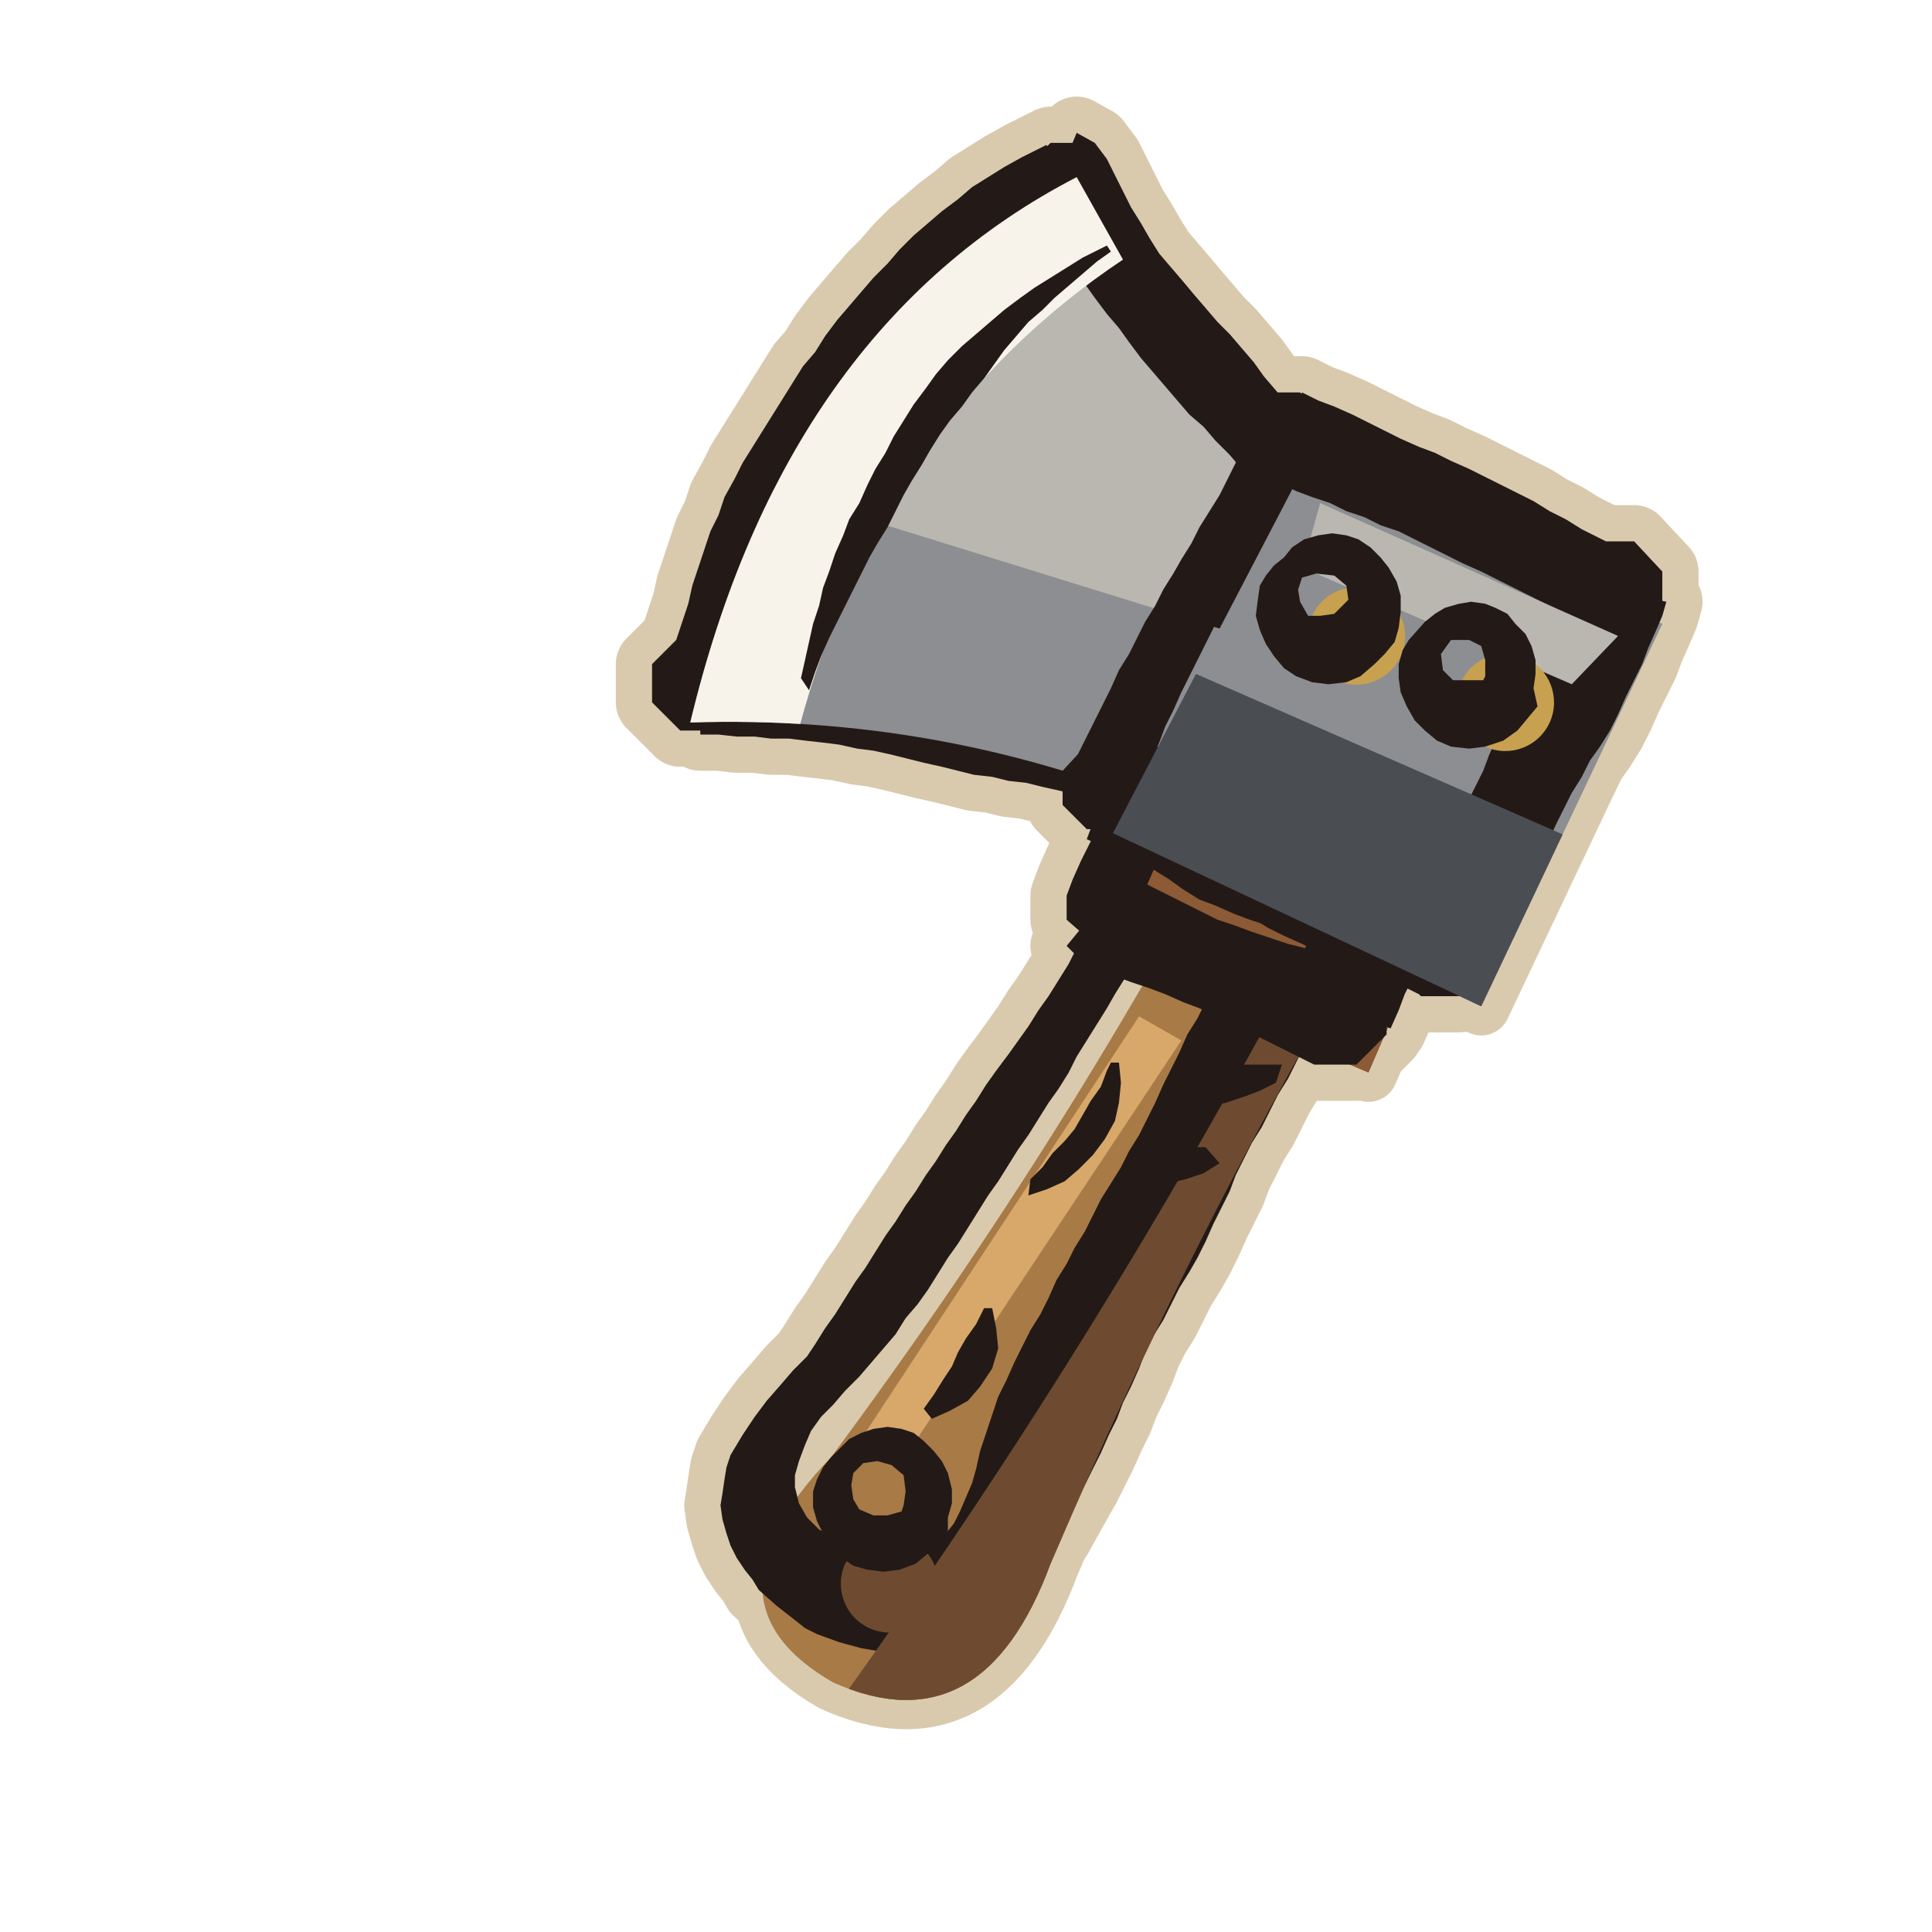
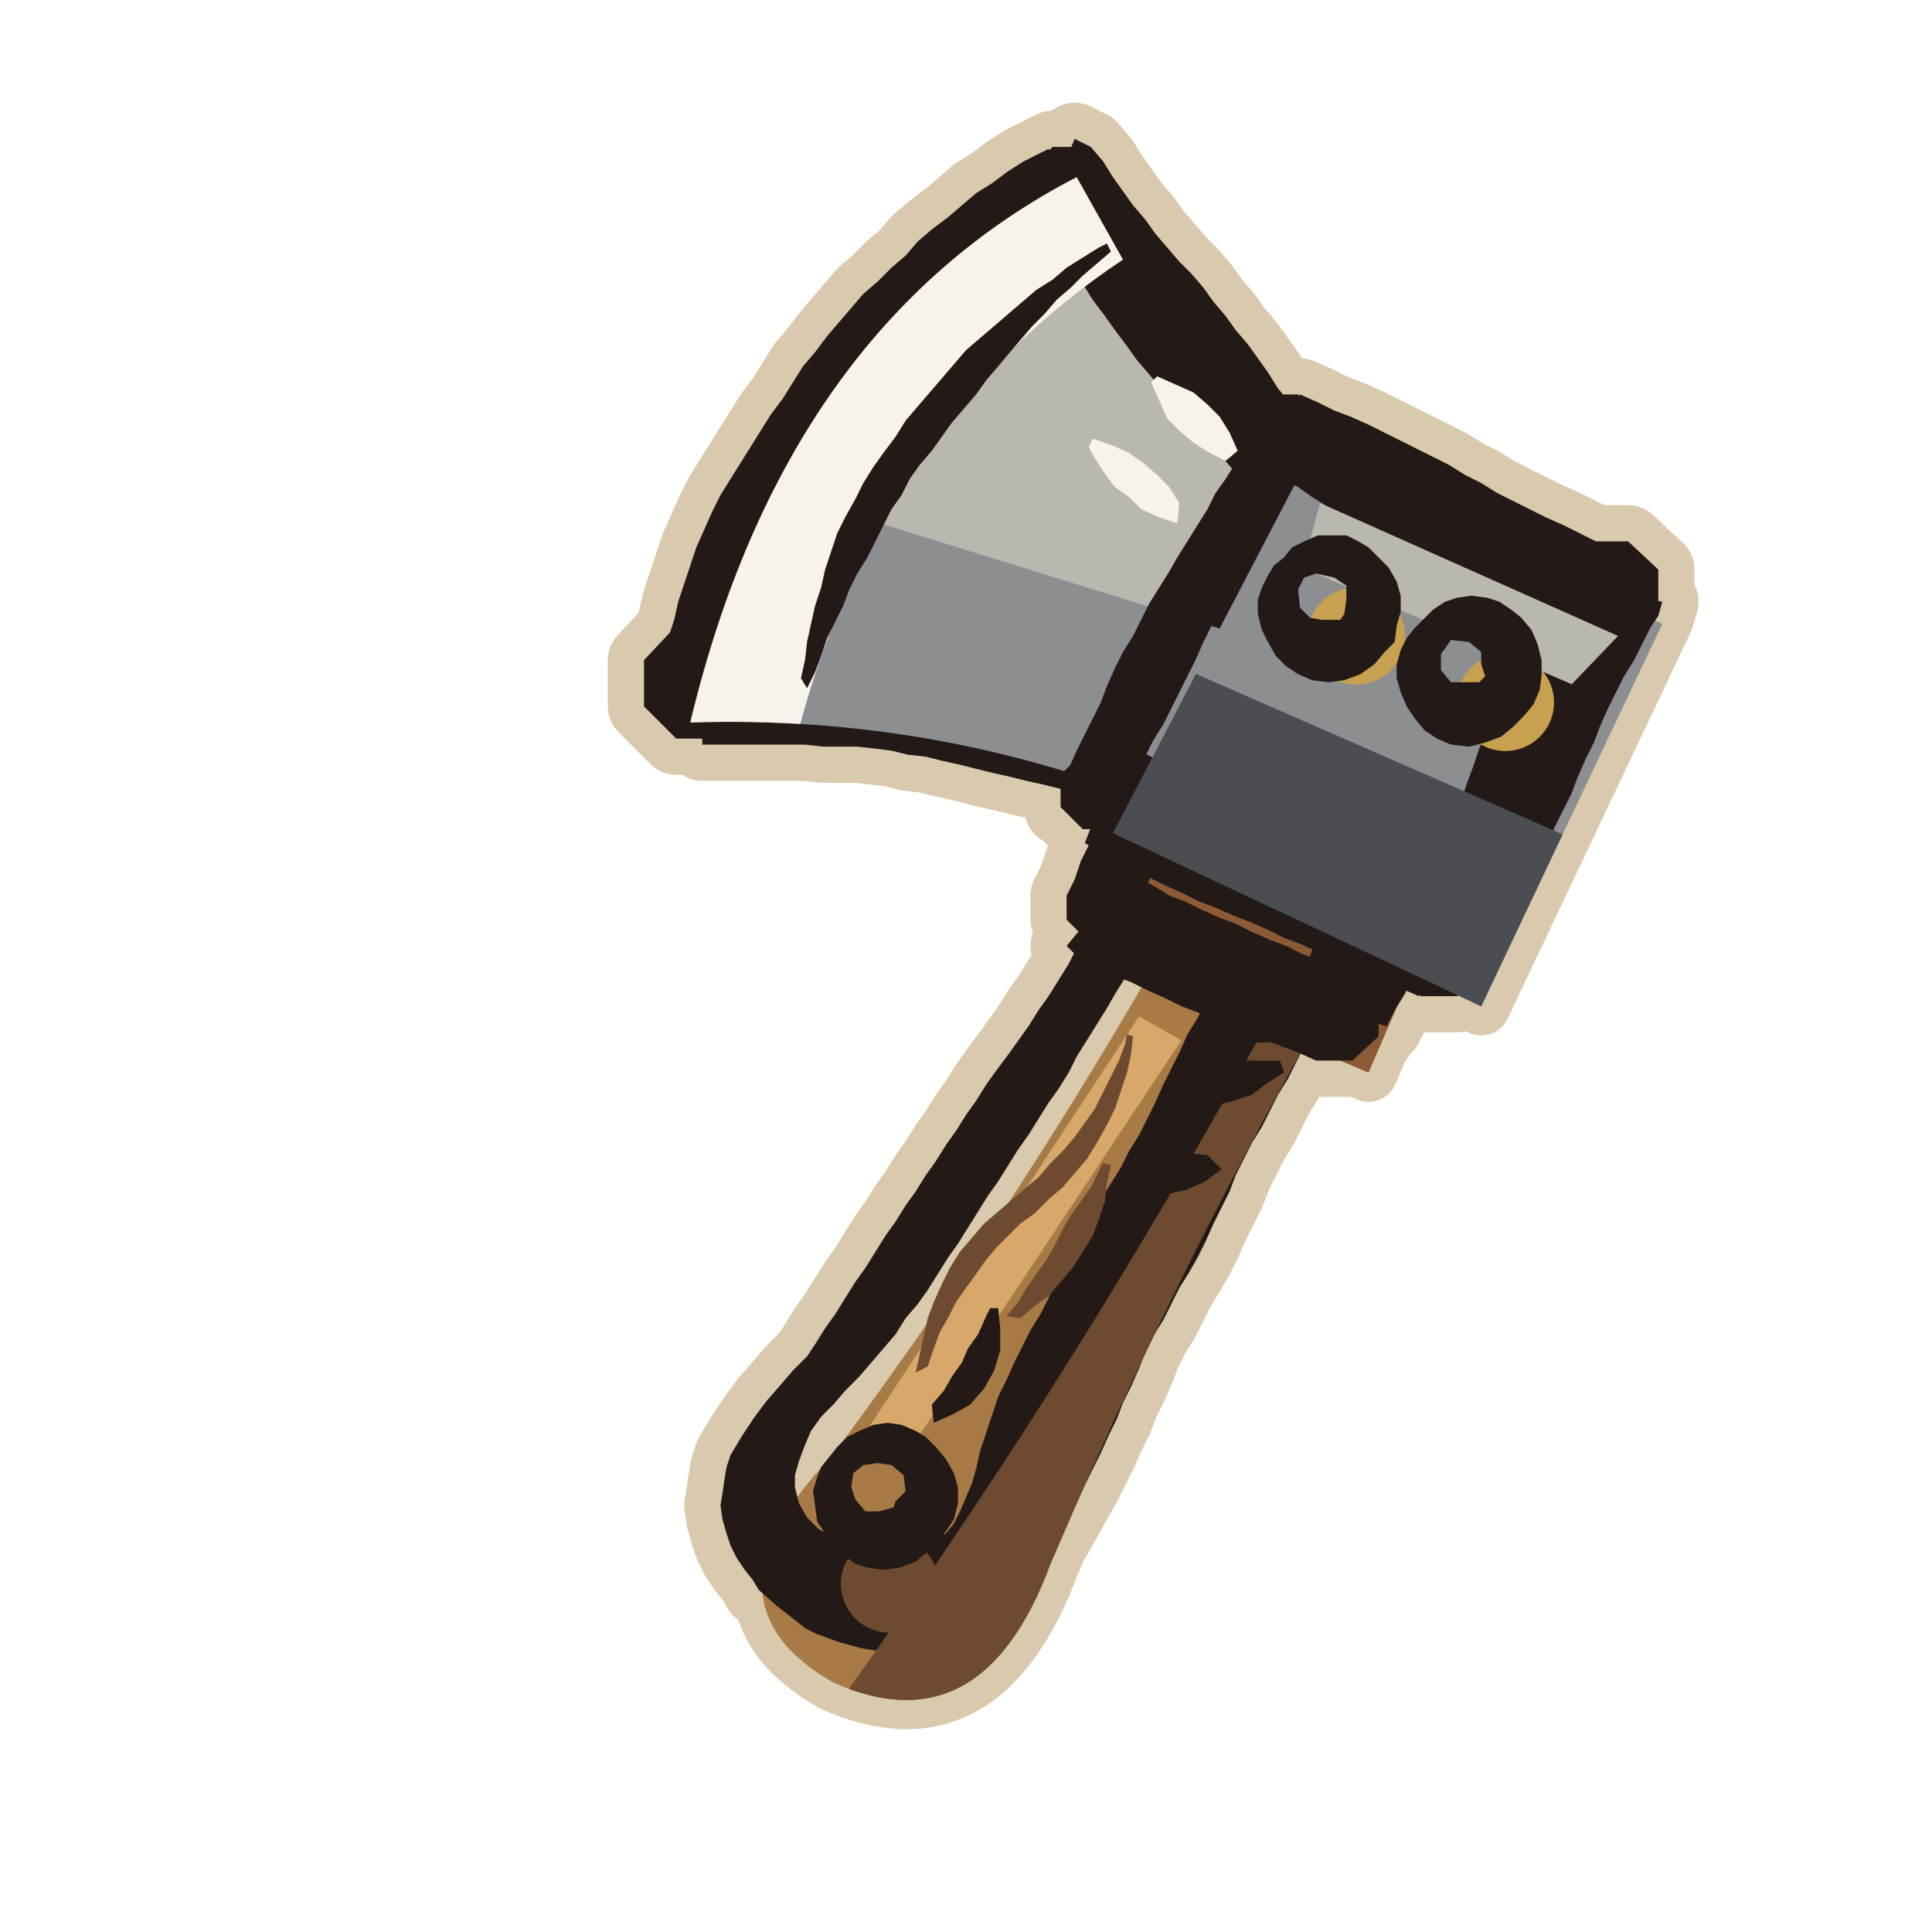
<svg xmlns="http://www.w3.org/2000/svg" viewBox="0 0 96 96">
  <defs>
    <clipPath id="v-hache-c-manche">
      <path transform="matrix(0.7 0.4 -0.4 0.7 44.2 0.7)" d="M43 30 L54 29 Q53 52 56 78 Q58 90 48 91 Q38 91 41 79 Q44 54 43 30 Z" fill="#A87A46" />
    </clipPath>
    <clipPath id="v-hache-c-fer">
      <path transform="matrix(0.7 0.4 -0.4 0.7 44.2 0.7)" d="M39 13 Q26 9 15 3 Q4 20 11 44 Q24 36 39 34 Z" fill="#B9B7B0" />
    </clipPath>
    <clipPath id="v-hache-c-oeil">
      <path transform="matrix(0.7 0.4 -0.4 0.7 44.2 0.7)" d="M36 11 L60 9 L62 35 L37 37 Z" fill="#8C8E91" />
    </clipPath>
  </defs>
  <use href="#v-hache-d" fill="none" stroke="#D9CAAE" stroke-width="3.6" stroke-linejoin="round" />
  <g id="v-hache-d">
    <path transform="matrix(0.7 0.4 -0.4 0.7 44.2 0.7)" d="M43 30 L54 29 Q53 52 56 78 Q58 90 48 91 Q38 91 41 79 Q44 54 43 30 Z" fill="#A87A46" />
    <path fill="#231A17" d="M63.1 37.4L62 38.5L60.4 38.5L59.2 37.4L59.2 35.8L60.3 34.6L62 34.6L63.1 35.8ZM62 34.7L62.8 35.1L63.6 35.5L64.4 36L65.3 36.4L66.1 36.8L66.9 37.2L67.7 37.6L68.5 38L69.4 38.4L67.8 41.8L67 41.4L66.1 41L65.3 40.7L64.5 40.3L63.6 39.9L62.8 39.6L62 39.2L61.1 38.9L60.3 38.5ZM70.8 41.1L69.5 42.3L67.8 42.3L66.5 41.1L66.5 39.3L67.8 38.1L69.5 38.1L70.8 39.3ZM70.9 40L66.4 40.7L66.4 40.4ZM70.8 41.5L69.6 42.8L67.8 42.8L66.5 41.5L66.5 39.7L67.8 38.5L69.6 38.4L70.8 39.7ZM70.6 41.9L70.1 42.6L69.6 43.4L69.1 44.1L68.6 44.9L68.2 45.6L67.7 46.4L67.3 47.2L66.8 48L66.4 48.8L66 49.6L65.7 50.4L65.3 51.2L64.8 52L64.4 52.8L64 53.6L63.5 54.4L63.1 55.2L62.7 56L62.2 56.8L61.8 57.6L61.4 58.4L61.1 59.2L60.7 60L60.3 60.8L59.9 61.7L59.5 62.5L59.1 63.2L58.6 64L58.2 64.8L57.8 65.6L57.3 66.4L56.9 67.2L56.6 68L56.2 68.9L55.8 69.7L55.5 70.5L55.1 71.3L54.7 72.2L54.3 73L53.9 73.8L53.5 74.5L53 75.4L52.5 76.3L51.9 77.2L51.3 78.1L50.5 78.9L49.7 79.8L49.3 80.2L48.9 80.6L48.4 81L47.8 81.3L47.2 81.6L46.6 81.9L45.9 82L45.3 82.1L44.6 82.1L44 82.1L43.4 82L42.8 81.9L41.7 81.6L40.6 81.2L40 80.9L39.5 80.5L38.6 79.8L37.7 79L37.4 78.5L37 78L36.6 77.4L36.3 76.8L36.1 76.2L35.9 75.5L35.8 74.8L35.9 74.2L36 73.5L36.1 72.9L36.3 72.3L36.9 71.3L37.5 70.4L38.1 69.6L38.8 68.8L39.4 68.1L40.1 67.4L40.5 66.8L41 66L41.5 65.3L42 64.5L42.5 63.7L43 63L43.5 62.2L44 61.4L44.5 60.7L45 59.9L45.5 59.2L46 58.4L46.5 57.7L47 56.9L47.5 56.2L48 55.4L48.5 54.7L49 53.9L49.5 53.2L50.1 52.4L50.6 51.7L51.1 51L51.6 50.2L52.1 49.5L52.6 48.7L53.1 47.9L53.5 47.1L54 46.4L54.4 45.6L54.9 44.8L55.3 44L55.8 43.2L56.3 42.5L56.8 41.7L57.3 41L57.8 40.2L58.3 39.4L58.8 38.7L59.2 37.9L59.7 37.1L59.4 35.9L62.3 37.4L62.1 38.4L61.6 39.2L61.2 40L60.7 40.7L60.3 41.5L59.8 42.3L59.3 43.1L58.9 43.9L58.4 44.7L57.9 45.5L57.4 46.3L56.9 47L56.4 47.8L55.9 48.6L55.4 49.4L55 50.1L54.5 50.9L54 51.7L53.5 52.5L53.1 53.3L52.6 54.1L52.1 54.8L51.6 55.6L51.1 56.4L50.6 57.1L50.1 57.9L49.6 58.7L49.1 59.4L48.6 60.2L48.1 61L47.6 61.8L47.1 62.5L46.6 63.3L46.1 64.1L45.6 64.8L45 65.5L44.5 66.3L43.9 67L43.3 67.7L42.7 68.4L42 69.1L41.4 69.8L40.8 70.4L40.3 71.1L40 71.8L39.7 72.6L39.5 73.3L39.5 73.9L39.7 74.7L40.1 75.4L40.7 76L41.3 76.3L42 76.6L42.8 76.8L43.5 76.9L44.1 77L44.9 76.9L45.5 76.8L46.2 76.6L47 76.2L47.4 75.7L47.7 75.1L48 74.4L48.3 73.7L48.5 73L48.7 72.1L49 71.2L49.3 70.3L49.6 69.4L50 68.6L50.4 67.7L50.8 66.9L51.2 66.1L51.7 65.3L52.1 64.5L52.5 63.6L53 62.8L53.4 62L53.9 61.2L54.3 60.4L54.7 59.6L55.2 58.8L55.7 58L56.1 57.2L56.6 56.4L57 55.6L57.4 54.8L57.8 53.9L58.2 53.1L58.6 52.3L59 51.4L59.5 50.6L59.9 49.8L60.4 49L60.9 48.2L61.4 47.5L62 46.7L62.5 46L63.1 45.2L63.6 44.5L64.1 43.7L64.6 42.9L65.1 42.1L65.5 41.4L66 40.6L66.5 39.8L66.7 39.4Z" />
    <g clip-path="url(#v-hache-c-manche)">
      <path transform="matrix(0.7 0.4 -0.4 0.7 44.2 0.7)" d="M50 20 L70 20 L70 100 L48 100 Q53 60 50 20 Z" fill="#6E4B30" />
    </g>
    <g clip-path="url(#v-hache-c-manche)">
      <path transform="matrix(0.7 0.4 -0.4 0.7 44.2 0.7)" d="M44 46 L47 46 L45 76 L42 78 Z" fill="#D7A86A" />
    </g>
-     <path fill="#231A17" d="M55.6 52.8L55.7 53.8L55.6 54.8L55.4 55.7L54.9 56.6L54.3 57.4L53.6 58.1L52.9 58.7L52 59.1L51.1 59.4L51.2 58.6L51.8 58L52.3 57.3L52.9 56.7L53.4 56.1L53.8 55.4L54.2 54.7L54.7 54L55 53.2L55.2 52.8Z" />
-     <path fill="#231A17" d="M49.3 65L49.5 66L49.6 67L49.3 68L48.7 68.9L48.1 69.6L47.2 70.1L46.3 70.5L45.9 70L46.4 69.3L46.9 68.5L47.3 67.9L47.6 67.2L48 66.5L48.5 65.8L48.9 65Z" />
+     <path fill="#6E4B30" d="M56.3 51.5L56.2 52.4L56 53.3L55.7 54.2L55.4 55.1L55 55.9L54.5 56.8L54 57.6L53.4 58.3L52.8 59L52.1 59.6L51.4 60.3L50.7 60.8L50.1 61.4L49.5 62L49 62.6L48.5 63.3L48 64L47.5 64.7L47.1 65.5L46.7 66.2L46.4 67L46.1 67.9L45.5 68.2L45.7 67.3L45.9 66.4L46.1 65.5L46.4 64.7L46.8 63.8L47.2 63L47.7 62.2L48.3 61.5L48.9 60.8L49.6 60.2L50.3 59.6L51 59L51.6 58.5L52.2 57.8L52.8 57.2L53.4 56.5L53.9 55.8L54.4 55.1L54.8 54.3L55.2 53.5L55.6 52.7L55.9 51.9L56 51.4Z" />
+     <path fill="#6E4B30" d="M55.2 57.9L55 58.8L54.9 59.7L54.6 60.6L54.3 61.4L53.8 62.2L53.3 63L52.7 63.7L52.1 64.4L51.4 64.9L50.7 65.5L50 65.4L50.6 64.7L51 64L51.5 63.3L52 62.6L52.4 61.9L52.8 61.1L53.2 60.4L53.7 59.7L54.2 59L54.6 58.2L54.8 57.8Z" />
+     <path fill="#231A17" d="M49.6 65L49.7 66L49.7 67.1L49.4 68.1L48.9 69L48.2 69.8L47.3 70.3L46.4 70.7L46.3 69.8L46.9 69.1L47.3 68.4L47.8 67.7L48.1 67L48.6 66.3L49 65.4L49.2 65Z" />
    <circle transform="matrix(0.7 0.4 -0.4 0.7 44.2 0.7)" cx="48" cy="84" r="3" fill="#6E4B30" />
-     <path fill="#231A17" d="M47.1 76.1L46.6 76.7L46.1 77.2L45.5 77.7L44.7 78L43.9 78.1L43.1 78L42.4 77.8L41.8 77.4L41.3 76.8L40.9 76.2L40.6 75.6L40.4 74.9L40.4 74.1L40.6 73.5L40.9 72.9L41.3 72.4L41.7 72L42.2 71.5L42.8 71.2L43.4 71L44.1 70.9L44.8 71L45.4 71.2L45.9 71.6L46.4 72.1L46.8 72.6L47.1 73.2L47.3 74L47.3 74.7L47.1 75.4L47.1 76.1L44.9 74.8L45 74.1L44.9 73.3L44.3 72.8L43.6 72.6L42.9 72.7L42.4 73.2L42.3 73.8L42.4 74.5L42.7 75L43.4 75.3L44.1 75.3L44.8 75.1L44.9 74.8Z" />
+     <path fill="#231A17" d="M47 76.1L46.6 76.6L46.1 77.1L45.5 77.6L44.7 77.9L43.9 78L43.1 77.9L42.5 77.7L41.9 77.3L41.4 76.8L41 76.2L40.6 75.6L40.5 74.8L40.4 74.1L40.6 73.4L40.8 72.9L41.2 72.4L41.6 71.9L42.1 71.4L42.7 71.1L43.4 70.8L44.1 70.7L44.8 70.8L45.5 71.1L46 71.4L46.5 71.9L47 72.5L47.4 73.2L47.6 73.9L47.6 74.7L47.4 75.5L47 76.1L44.5 74.6L45 74.1L44.9 73.3L44.3 72.8L43.6 72.7L42.9 72.8L42.4 73.2L42.3 73.9L42.5 74.5L43 75.1L43.7 75.1L44.4 74.9L44.5 74.6Z" />
    <path transform="matrix(0.7 0.4 -0.4 0.7 44.2 0.7)" d="M40 35 L57 33 L58 42 L41 44 Z" fill="#8C5A35" />
-     <path fill="#231A17" d="M59.2 39.8L58 41L56.3 41L55.1 39.8L55.1 38.1L56.3 36.9L58 36.9L59.2 38.1ZM58.1 36.9L58.9 37.3L59.7 37.7L60.5 38L61.4 38.3L62.2 38.7L63.1 39L63.9 39.3L64.8 39.6L65.6 40L66.4 40.3L67.3 40.7L68.1 41.1L68.9 41.5L70 42L70.5 42.4L67.9 45.7L67.2 45.3L66.4 45L65.6 44.6L64.7 44.3L63.9 43.9L63.1 43.6L62.2 43.3L61.4 42.9L60.5 42.6L59.7 42.3L58.8 41.9L58 41.6L57.1 41.3L56.3 41ZM71.7 45.2L70.3 46.7L68.3 46.7L66.8 45.3L66.8 43.2L68.2 41.8L70.3 41.8L71.7 43.2ZM71.7 45.3L71.3 46.1L70.9 46.9L70.5 47.8L70.2 48.6L69.8 49.4L69.5 50.2L69.1 51.1L63.9 49.3L64.3 48.5L64.6 47.6L65 46.8L65.4 46L65.8 45.2L66.3 44.4L66.6 43.6L66.8 43.2ZM68.9 51.4L67.4 52.9L65.3 52.9L63.9 51.5L63.9 49.4L65.3 47.9L67.4 47.9L68.9 49.4ZM65.3 52.9L64.5 52.5L63.7 52.1L62.9 51.7L62.1 51.3L61.3 50.9L60.4 50.5L59.6 50.1L58.8 49.8L57.9 49.4L57.1 49.1L56.2 48.8L55.4 48.5L54.6 48.1L53.5 47.5L53 47L55.8 43.6L56.5 43.7L57.3 44.1L58.1 44.5L58.9 44.9L59.7 45.3L60.5 45.7L61.4 46L62.2 46.3L63.1 46.6L64 46.9L64.8 47.1L65.7 47.4L66.6 47.6L67.4 47.9ZM55.7 45.6L54.9 46.4L53.8 46.4L53 45.7L53 44.5L53.8 43.7L54.9 43.7L55.7 44.5ZM53 44.5L53.3 43.7L53.7 42.8L54.1 42L54.5 41.2L54.8 40.4L55.2 39.5L55.5 38.7L58.8 39.6L58.3 40.4L57.9 41.2L57.5 42L57.1 42.8L56.7 43.6L56.3 44.5L55.9 45.3L55.7 45.7Z" />
-     <path fill="#231A17" d="M56.3 41.9L57.2 42.1L58.1 42.3L59.1 42.5L60 42.6L60.9 42.9L61.7 43.2L62.6 43.5L63.4 43.9L64.3 44.2L65.1 44.6L65.9 45L66.6 45.5L67.4 46L67.5 46.9L66.6 46.8L65.7 46.6L64.8 46.5L63.8 46.3L63 46L62.1 45.7L61.3 45.4L60.4 45L59.6 44.7L58.8 44.2L58.1 43.7L57.3 43.2L56.5 42.6L56.2 42.4Z" />
+     <path fill="#231A17" d="M59.1 39.9L57.9 41.1L56.3 41.1L55.1 40L55.1 38.3L56.3 37.2L57.9 37.2L59.1 38.3ZM57.9 37.2L58.8 37.5L59.6 37.9L60.4 38.2L61.3 38.6L62.1 38.9L63 39.3L63.8 39.6L64.6 39.9L65.5 40.2L66.3 40.5L67.2 40.8L68.1 41.1L68.9 41.4L70 41.9L70.6 42.3L67.7 45.8L67.1 45.5L66.3 45.2L65.5 44.8L64.6 44.5L63.8 44.1L63 43.8L62.1 43.5L61.3 43.2L60.4 42.9L59.6 42.6L58.7 42.2L57.9 41.9L57.1 41.5L56.3 41.1ZM71.9 45.3L70.3 46.9L68.1 46.9L66.6 45.3L66.6 43.1L68.1 41.6L70.3 41.6L71.9 43.1ZM71.9 45.4L71.5 46.2L71.1 47L70.6 47.8L70.2 48.6L69.8 49.4L69.3 50.2L68.9 51L64.4 49.5L64.7 48.7L65 47.8L65.3 46.9L65.6 46.1L65.8 45.2L66.1 44.4L66.4 43.5L66.6 43.1ZM68.5 51.5L67.2 52.7L65.4 52.7L64.1 51.5L64.1 49.7L65.4 48.4L67.2 48.4L68.5 49.7ZM65.4 52.7L64.5 52.3L63.7 52L62.9 51.7L62 51.3L61.2 51L60.3 50.7L59.5 50.3L58.7 50L57.9 49.6L57 49.2L56.2 48.8L55.4 48.5L54.6 48.1L53.5 47.5L53 47L55.9 43.5L56.5 43.6L57.3 44L58.1 44.5L58.9 44.8L59.7 45.2L60.6 45.6L61.4 45.9L62.2 46.3L63.1 46.7L63.9 47L64.7 47.4L65.5 47.7L66.4 48.1L67.2 48.4ZM55.8 45.7L55 46.5L53.8 46.5L53 45.7L53 44.5L53.8 43.7L55 43.7L55.8 44.5ZM53 44.5L53.4 43.7L53.7 42.8L54.1 42L54.5 41.2L54.9 40.4L55.2 39.6L55.6 38.7L58.9 39.7L58.3 40.4L58 41.3L57.6 42.1L57.2 42.9L56.8 43.7L56.4 44.5L56 45.3L55.8 45.7Z" />
+     <path fill="#231A17" d="M56.4 41.9L57.3 42L58.2 42.2L59.1 42.4L60 42.6L60.9 42.9L61.7 43.2L62.6 43.5L63.4 43.8L64.3 44.1L65.1 44.5L65.9 45L66.7 45.5L67.4 46L67.6 46.8L66.7 46.6L65.8 46.4L64.8 46.3L63.9 46.1L63.1 45.8L62.2 45.5L61.4 45.2L60.5 44.8L59.7 44.5L58.9 44L58.2 43.5L57.4 43L56.6 42.5L56.2 42.2Z" />
    <path transform="matrix(0.7 0.4 -0.4 0.7 44.2 0.7)" d="M39 13 Q26 9 15 3 Q4 20 11 44 Q24 36 39 34 Z" fill="#B9B7B0" />
-     <path fill="#231A17" d="M66.7 24.7L65.7 25.8L64.2 25.8L63.2 24.7L63.2 23.3L64.2 22.2L65.7 22.2L66.7 23.3ZM63.6 25.3L62.9 24.6L62.3 23.9L61.7 23.3L61.1 22.6L60.4 21.9L59.8 21.2L59.1 20.6L58.5 19.9L57.9 19.2L57.3 18.5L56.7 17.8L56.1 17L55.6 16.3L55 15.6L54.4 14.8L53.9 14.1L53.3 13.3L52.8 12.6L52.2 11.8L51.7 11.1L51.1 10.3L51.8 10.7L53.5 6.6L54.4 7.1L55 7.9L55.4 8.7L55.8 9.5L56.2 10.3L56.7 11.1L57.1 11.8L57.6 12.6L58.2 13.3L58.8 14L59.3 14.6L59.9 15.3L60.5 16L61.1 16.6L61.7 17.3L62.3 18L62.8 18.7L63.4 19.4L64 20.1L64.5 20.7L65.1 21.4L65.8 22.1L66.4 22.7ZM54.3 9.3L53.5 10.2L52.2 10.2L51.3 9.3L51.3 8L52.2 7.1L53.4 7.1L54.3 8ZM53.6 10.1L52.8 10.5L52 10.9L51.3 11.3L50.5 11.7L49.8 12.2L49.1 12.6L48.4 13.2L47.7 13.7L47.1 14.3L46.4 14.8L45.8 15.4L45.2 16.1L44.7 16.7L44.1 17.4L43.5 18.1L43 18.7L42.5 19.4L42 20.1L41.5 20.9L41 21.6L40.6 22.4L40.2 23.2L39.8 23.9L39.5 24.7L39.1 25.6L38.8 26.4L38.5 27.2L38.1 28L37.8 28.8L37.5 29.6L37.2 30.5L36.9 31.3L36.7 32.1L36.4 33L36.3 33.7L33 34L33.1 33.3L33.3 32.7L33.6 31.8L33.9 30.9L34.2 30L34.4 29.1L34.7 28.2L35 27.3L35.3 26.4L35.7 25.6L36 24.7L36.5 23.8L36.9 23L37.4 22.2L37.9 21.4L38.4 20.6L38.9 19.8L39.4 19L39.9 18.2L40.5 17.5L41 16.7L41.6 15.9L42.2 15.2L42.8 14.5L43.4 13.8L44.1 13.1L44.7 12.4L45.4 11.7L46.1 11.1L46.8 10.5L47.6 9.9L48.3 9.3L49.1 8.8L49.9 8.3L50.8 7.8L51.6 7.4L52 7.2ZM37.1 34.9L35.8 36.3L33.8 36.3L32.4 34.9L32.4 33L33.8 31.6L35.8 31.6L37.1 33ZM34.7 31.4L35.7 31.4L36.6 31.4L37.6 31.5L38.5 31.6L39.5 31.6L40.4 31.7L41.3 31.8L42.3 31.9L43.2 31.9L44.2 32L45.1 32L46.1 32.1L47.1 32.1L48 32.2L49 32.3L49.9 32.5L50.8 32.7L51.8 33L52.7 33.3L53.6 33.6L54.5 34L55.4 34.3L56.2 34.7L57.1 35L56.3 40.6L55.7 40.4L55.1 40.1L54.3 39.8L53.5 39.5L52.7 39.3L51.8 39.1L51 38.9L50.1 38.8L49.3 38.6L48.4 38.5L47.6 38.3L46.8 38.1L45.9 37.9L45.1 37.7L44.3 37.5L43.4 37.3L42.6 37.2L41.7 37L40.9 36.9L40 36.8L39.2 36.7L38.3 36.7L37.5 36.6L36.6 36.6L35.7 36.5L34.8 36.5ZM59.4 38.9L58 40.3L55.9 40.3L54.4 38.9L54.4 36.8L55.9 35.3L57.9 35.3L59.4 36.8ZM54.6 36.5L55 35.7L55.5 34.9L55.9 34.1L56.4 33.3L56.8 32.5L57.3 31.8L57.7 31L58.2 30.2L58.7 29.4L59.1 28.6L59.5 27.8L60 27L60.4 26.2L60.9 25.4L61.4 24.7L61.9 23.9L62.4 23.2L67 25.3L66.5 26.1L66.1 26.9L65.7 27.7L65.2 28.5L64.8 29.3L64.3 30L63.8 30.8L63.4 31.6L62.9 32.4L62.5 33.2L62.1 34L61.7 34.8L61.3 35.6L60.8 36.4L60.4 37.2L60 38L59.5 38.8L59.3 39.2Z" />
+     <path fill="#231A17" d="M66.8 24.9L65.6 26.1L64 26.1L62.9 25L62.9 23.3L64 22.2L65.6 22.2L66.8 23.3ZM63.3 25.6L62.6 24.9L62 24.2L61.4 23.5L60.8 22.8L60.2 22.1L59.6 21.4L59 20.7L58.4 20L57.7 19.3L57.1 18.6L56.5 17.9L56 17.2L55.4 16.4L54.9 15.7L54.3 14.9L53.8 14.1L53.3 13.3L52.8 12.6L52.3 11.8L51.8 11L51.3 10.2L51.9 10.5L53.4 6.9L54.2 7.3L54.8 8L55.3 8.8L55.8 9.5L56.3 10.2L56.9 10.9L57.4 11.6L58 12.3L58.6 13L59.2 13.6L59.8 14.3L60.3 15L60.9 15.7L61.4 16.4L62 17.1L62.5 17.8L63 18.5L63.5 19.3L64.1 20L64.6 20.7L65.2 21.3L65.8 22L66.4 22.7ZM54.2 9.3L53.4 10.1L52.3 10.1L51.5 9.3L51.5 8.1L52.3 7.3L53.4 7.3L54.2 8.1ZM53.5 10L52.8 10.4L52 10.8L51.2 11.2L50.5 11.7L49.8 12.1L49 12.6L48.3 13.1L47.7 13.6L47 14.2L46.3 14.8L45.7 15.4L45.2 16L44.6 16.7L44 17.3L43.5 18L42.9 18.7L42.4 19.4L41.9 20.1L41.3 20.8L40.8 21.5L40.4 22.3L39.9 23L39.6 23.8L39.2 24.6L38.9 25.4L38.6 26.3L38.3 27.1L38 28L37.8 28.8L37.5 29.6L37.3 30.5L37.1 31.3L36.9 32.2L36.7 33.1L36.6 33.7L32.7 34L32.8 33.3L33 32.6L33.2 31.7L33.5 30.8L33.7 29.9L34 29L34.3 28.1L34.6 27.2L35 26.3L35.4 25.4L35.8 24.6L36.3 23.8L36.8 23L37.3 22.2L37.8 21.4L38.3 20.6L38.9 19.8L39.4 19L39.9 18.2L40.5 17.5L41.1 16.7L41.7 16L42.3 15.3L42.9 14.6L43.6 14L44.3 13.3L45 12.7L45.6 12L46.3 11.4L47.1 10.8L47.8 10.2L48.5 9.6L49.3 9.1L50.1 8.5L50.9 8L51.7 7.6L52.1 7.4ZM37.6 35.1L36 36.7L33.6 36.7L32 35.1L32 32.8L33.6 31.1L35.9 31.1L37.6 32.7ZM34.7 30.9L35.7 30.8L36.6 30.8L37.6 30.8L38.5 30.9L39.5 31L40.4 31.1L41.4 31.3L42.3 31.4L43.3 31.6L44.2 31.8L45.2 31.9L46.1 32.1L47 32.2L48 32.4L48.9 32.5L49.9 32.7L50.8 32.9L51.7 33.2L52.6 33.5L53.5 33.8L54.4 34.2L55.3 34.6L56.1 35L57 35.4L56.3 40.3L55.2 39.9L54.4 39.6L53.5 39.4L52.7 39.2L51.9 39L51 38.8L50.2 38.6L49.3 38.4L48.5 38.2L47.7 38L46.8 37.8L46 37.6L45.1 37.5L44.3 37.3L43.5 37.2L42.6 37.1L41.7 37.1L40.9 37.1L40 37L39.2 37L38.3 37L37.4 37L36.6 37L35.7 37L34.9 37ZM59.2 38.8L57.9 40L56.1 40.1L54.8 38.8L54.8 37L56.1 35.7L57.9 35.7L59.2 37ZM55 36.7L55.4 35.9L55.9 35.1L56.3 34.3L56.8 33.6L57.2 32.8L57.6 32L58.1 31.2L58.5 30.4L58.9 29.5L59.3 28.7L59.7 27.9L60.1 27.1L60.4 26.2L60.8 25.4L61.2 24.6L61.6 23.7L62 22.9L67.1 25.3L66.5 26.1L66 26.8L65.5 27.6L65 28.3L64.5 29.1L64 29.8L63.5 30.6L63.1 31.4L62.6 32.2L62.2 33L61.8 33.8L61.4 34.7L61 35.5L60.6 36.3L60.1 37.1L59.7 37.9L59.3 38.7L59 39.1Z" />
    <g clip-path="url(#v-hache-c-fer)">
      <path transform="matrix(0.7 0.4 -0.4 0.7 44.2 0.7)" d="M4 30 Q22 26 40 22 L42 48 L4 48 Z" fill="#8C8E91" />
    </g>
    <g clip-path="url(#v-hache-c-fer)">
      <path transform="matrix(0.7 0.4 -0.4 0.7 44.2 0.7)" d="M15 3 Q4 20 11 44 L17 41 Q12 22 20 6 Z" fill="#F7F3EA" />
    </g>
-     <path fill="#231A17" d="M55.2 12.5L54.5 13L53.8 13.6L53.1 14.2L52.4 14.8L51.8 15.4L51.1 16L50.5 16.7L49.9 17.4L49.4 18.1L48.9 18.8L48.3 19.5L47.8 20.2L47.2 20.9L46.7 21.6L46.2 22.4L45.8 23.1L45.3 23.9L44.9 24.6L44.5 25.4L44.1 26.2L43.6 27L43.2 27.7L42.8 28.5L42.4 29.3L42 30.1L41.6 30.9L41.2 31.7L40.8 32.6L40.5 33.4L40.2 34.3L39.8 33.7L40 32.8L40.2 31.9L40.4 31L40.7 30.1L40.9 29.2L41.2 28.4L41.5 27.5L41.9 26.6L42.2 25.8L42.7 25L43.1 24.1L43.5 23.3L44 22.5L44.4 21.7L44.9 20.9L45.4 20.1L46 19.3L46.5 18.6L47.1 17.9L47.8 17.2L48.5 16.6L49.2 16L49.9 15.4L50.7 14.8L51.4 14.3L52.2 13.8L53 13.3L53.8 12.8L54.6 12.4L55 12.2Z" />
+     <path fill="#231A17" d="M55.2 12.5L54.5 13.1L53.8 13.7L53.2 14.3L52.5 14.9L51.9 15.6L51.3 16.2L50.7 16.9L50.1 17.6L49.6 18.2L49 18.9L48.5 19.6L47.9 20.3L47.3 21L46.8 21.7L46.3 22.4L45.7 23.1L45.2 23.8L44.8 24.6L44.3 25.3L43.9 26.1L43.5 26.9L43.1 27.7L42.6 28.5L42.2 29.3L41.9 30.1L41.5 30.9L41.1 31.7L40.8 32.6L40.5 33.4L40.1 34.2L39.8 33.7L40 32.8L40.1 31.9L40.3 31L40.5 30.1L40.8 29.2L41 28.3L41.3 27.4L41.6 26.5L42 25.7L42.5 24.8L42.9 24L43.4 23.2L43.9 22.5L44.5 21.7L45 20.9L45.6 20.2L46.2 19.5L46.8 18.8L47.4 18.1L48 17.4L48.7 16.8L49.4 16.2L50.1 15.6L50.8 15L51.5 14.4L52.3 13.9L53 13.3L53.8 12.8L54.6 12.3L55 12.1Z" />
+     <path fill="#F7F3EA" d="M57.5 18.7L58.4 19.1L59.3 19.5L60 20.1L60.6 20.7L61.1 21.5L61.5 22.4L60.9 22.9L60.1 22.5L59.3 22L58.6 21.4L58 20.8L57.6 19.9L57.2 19ZM54.3 21.8L55.2 22.1L56.1 22.5L56.8 23L57.5 23.6L58.1 24.2L58.6 25L58.5 26L57.6 25.7L56.7 25.3L56.1 24.7L55.4 24.2L54.8 23.4L54.3 22.6L54.1 22.2Z" />
    <path transform="matrix(0.7 0.4 -0.4 0.7 44.2 0.7)" d="M36 11 L60 9 L62 35 L37 37 Z" fill="#8C8E91" />
-     <path fill="#231A17" d="M65.8 22.4L64.6 23.7L62.8 23.7L61.6 22.4L61.6 20.7L62.8 19.5L64.6 19.5L65.8 20.7ZM64.7 19.5L65.5 19.9L66.3 20.2L67.2 20.6L68 21L68.8 21.4L69.6 21.8L70.5 22.2L71.3 22.5L72.1 22.9L73 23.3L73.8 23.7L74.6 24.1L75.4 24.5L76.2 24.9L77 25.4L77.8 25.8L78.6 26.3L79.4 26.7L80.2 27.1L81 27.5L79.3 31.2L78.5 30.8L77.7 30.4L76.8 30L76 29.6L75.2 29.2L74.4 28.8L73.6 28.4L72.7 28L71.9 27.6L71.1 27.2L70.3 26.8L69.5 26.4L68.6 26.1L67.8 25.7L66.9 25.4L66.1 25L65.2 24.7L64.4 24.4L63.6 24L62.7 23.6ZM82.6 30.4L81.2 31.8L79.2 31.8L77.7 30.4L77.7 28.4L79.2 26.9L81.2 26.9L82.6 28.4ZM82.8 29.9L82.6 30.6L82.3 31.3L81.9 32.2L81.6 33L81.2 33.8L80.8 34.6L80.4 35.5L80 36.3L79.5 37.1L79 37.8L78.6 38.6L78.1 39.4L77.7 40.2L77.3 41L76.9 41.9L76.5 42.7L76.1 43.5L75.7 44.3L75.4 45.2L75 46L74.6 46.8L74.2 47.6L73.8 48.4L73.1 48.9L69.9 45.5L70.2 44.7L70.6 43.9L71.1 43.1L71.5 42.3L72 41.5L72.4 40.7L72.9 39.9L73.3 39.1L73.7 38.3L74 37.5L74.4 36.6L74.7 35.8L75 34.9L75.3 34L75.6 33.2L75.9 32.3L76.3 31.5L76.7 30.7L77.1 29.8L77.5 29L77.6 28.8ZM73.8 48.1L72.5 49.5L70.6 49.5L69.3 48.1L69.3 46.3L70.6 44.9L72.5 44.9L73.8 46.3ZM70.5 49.4L69.7 49L68.9 48.7L68 48.3L67.2 48L66.3 47.6L65.5 47.3L64.7 46.9L63.8 46.5L63 46.1L62.2 45.6L61.4 45.2L60.7 44.7L59.9 44.3L59.1 43.8L58.2 43.4L57.4 43L56.6 42.7L55.7 42.4L54.9 42.1L54 41.7L56 36.4L56.8 36.8L57.7 37.2L58.5 37.7L59.3 38.1L60.1 38.5L60.9 38.9L61.7 39.3L62.5 39.7L63.4 40.1L64.2 40.5L65 40.9L65.8 41.3L66.6 41.7L67.4 42.1L68.2 42.6L69 43L69.8 43.5L70.6 43.9L71.4 44.4L72.2 44.8L72.6 45ZM57 40L55.8 41.2L54 41.2L52.8 40L52.8 38.3L54 37L55.8 37L57 38.2ZM52.9 40.1L56.8 37.8L56.9 38.1ZM56.3 39.7L55.4 40.6L54.1 40.6L53.2 39.7L53.2 38.4L54.1 37.5L55.4 37.5L56.3 38.4ZM53.2 38.2L53.6 37.4L54 36.6L54.4 35.8L54.8 35L55.2 34.2L55.6 33.3L56.1 32.5L56.5 31.7L56.9 30.9L57.4 30.1L57.8 29.3L58.3 28.5L58.7 27.8L59.2 27L59.6 26.2L60.1 25.4L60.6 24.6L61 23.8L61.4 23L61.8 22.2L62.2 21.3L65.1 22.4L64.4 23L63.9 23.8L63.5 24.6L63.1 25.4L62.7 26.3L62.3 27.1L62 27.9L61.6 28.7L61.2 29.6L60.8 30.4L60.3 31.2L59.9 32L59.5 32.8L59.1 33.6L58.7 34.4L58.3 35.3L57.9 36.1L57.6 36.9L57.2 37.8L56.8 38.6L56.4 39.4L56.3 39.8Z" />
+     <path fill="#231A17" d="M65.7 22.3L64.5 23.4L63 23.4L61.8 22.3L61.8 20.7L62.9 19.6L64.5 19.6L65.6 20.7ZM64.6 19.6L65.5 20L66.3 20.4L67.1 20.7L68 21.1L68.8 21.5L69.6 21.9L70.4 22.3L71.2 22.7L72 23.1L72.8 23.6L73.6 24L74.4 24.5L75.2 24.9L76 25.3L76.8 25.7L77.7 26.1L78.5 26.5L79.3 26.9L80.1 27.3L80.9 27.7L79.2 31.5L78.3 31.1L77.5 30.7L76.7 30.2L75.9 29.8L75.1 29.4L74.3 29L73.4 28.7L72.6 28.3L71.8 28L70.9 27.6L70.1 27.3L69.2 26.9L68.4 26.5L67.6 26.1L66.8 25.6L66 25.2L65.2 24.7L64.5 24.2L63.7 23.8L62.9 23.3ZM82.4 30.4L81 31.8L78.9 31.8L77.4 30.4L77.4 28.3L78.9 26.9L80.9 26.9L82.4 28.3ZM82.6 29.9L82.4 30.6L82 31.2L81.6 32L81.2 32.8L80.7 33.6L80.3 34.4L79.9 35.2L79.5 36.1L79.2 36.9L78.8 37.7L78.4 38.6L78.1 39.4L77.7 40.2L77.3 41L76.9 41.9L76.5 42.7L76.1 43.5L75.7 44.3L75.3 45.1L74.9 45.9L74.5 46.8L74.2 47.6L73.8 48.4L73.2 49L70 45.6L70.5 44.8L70.9 44L71.3 43.2L71.7 42.4L72 41.5L72.3 40.7L72.6 39.8L72.9 38.9L73.2 38.1L73.5 37.2L73.9 36.4L74.2 35.5L74.6 34.7L75 33.9L75.4 33L75.7 32.2L76.1 31.4L76.5 30.6L76.9 29.7L77.2 28.9L77.3 28.8ZM73.7 48.2L72.4 49.5L70.6 49.5L69.3 48.2L69.3 46.4L70.6 45.1L72.4 45.1L73.7 46.4ZM70.5 49.5L69.6 49.1L68.8 48.8L68 48.4L67.1 48.1L66.3 47.7L65.5 47.3L64.6 46.9L63.8 46.6L63 46.2L62.1 45.8L61.3 45.5L60.4 45.1L59.6 44.8L58.8 44.4L57.9 44L57.1 43.6L56.3 43.2L55.5 42.8L54.7 42.3L53.9 41.9L55.8 37L56.6 37.3L57.4 37.7L58.3 38.1L59.1 38.4L59.9 38.8L60.8 39.2L61.6 39.5L62.4 39.9L63.2 40.3L64.1 40.7L64.9 41.1L65.7 41.5L66.5 41.9L67.3 42.3L68.2 42.7L69 43.1L69.8 43.5L70.6 44L71.4 44.4L72.2 44.9L72.5 45.2ZM56.5 40.1L55.4 41.2L53.8 41.2L52.7 40.1L52.7 38.5L53.8 37.4L55.4 37.4L56.5 38.5ZM52.7 40.2L56.3 38L56.4 38.3ZM55.9 39.5L55 40.3L53.8 40.3L53 39.5L53 38.3L53.8 37.4L55 37.4L55.9 38.3ZM53.1 38.2L53.5 37.3L53.9 36.5L54.3 35.7L54.7 34.9L55 34.1L55.4 33.2L55.8 32.4L56.3 31.6L56.7 30.8L57.1 30L57.6 29.2L58.1 28.4L58.5 27.7L59 26.9L59.5 26.1L60 25.3L60.4 24.5L60.9 23.8L61.4 23L61.9 22.2L62.3 21.4L62.2 20.8L64.9 22.3L64.5 23.1L64.1 23.9L63.6 24.7L63.2 25.5L62.7 26.3L62.2 27L61.8 27.8L61.4 28.6L61 29.5L60.6 30.3L60.2 31.1L59.8 31.9L59.4 32.8L59 33.6L58.6 34.4L58.2 35.2L57.8 36L57.3 36.8L56.9 37.6L56.5 38.4L56 39.2L55.8 39.6Z" />
    <g clip-path="url(#v-hache-c-oeil)">
      <path transform="matrix(0.7 0.4 -0.4 0.7 44.2 0.7)" d="M36 26 L64 23 L64 40 L36 40 Z" fill="#4A4D52" />
    </g>
    <g clip-path="url(#v-hache-c-oeil)">
      <path transform="matrix(0.7 0.4 -0.4 0.7 44.2 0.7)" d="M38 13 L58 11 L57 15 L39 17 Z" fill="#B9B7B0" />
    </g>
    <circle transform="matrix(0.7 0.4 -0.4 0.7 44.2 0.7)" cx="44" cy="19" r="3" fill="#C8A150" />
-     <path fill="#231A17" d="M69.3 31.9L68.8 32.5L68.3 33L67.6 33.6L66.9 33.9L66 34L65.2 33.9L64.4 33.6L63.8 33.2L63.3 32.6L62.9 32L62.6 31.3L62.4 30.6L62.5 29.8L62.6 29.1L62.9 28.6L63.3 28.1L63.8 27.7L64.2 27.2L64.8 26.8L65.5 26.6L66.2 26.5L66.9 26.6L67.5 26.8L68.1 27.2L68.6 27.7L69 28.2L69.4 28.9L69.6 29.6L69.6 30.4L69.5 31.2L69.3 31.9L66.5 30.3L67 29.8L66.9 29.1L66.3 28.6L65.4 28.5L64.7 28.7L64.5 29.3L64.6 29.9L65 30.6L65.6 30.6L66.3 30.5L66.5 30.3Z" />
+     <path fill="#231A17" d="M69.3 31.9L68.8 32.4L68.3 33L67.6 33.5L66.8 33.8L66 33.9L65.2 33.8L64.5 33.5L63.9 33.1L63.4 32.6L63 31.9L62.7 31.3L62.5 30.5L62.5 29.8L62.7 29.2L63 28.6L63.3 28.1L63.8 27.7L64.2 27.2L64.8 26.9L65.5 26.6L66.2 26.6L66.9 26.6L67.5 26.9L68 27.2L68.5 27.7L69 28.2L69.4 28.9L69.6 29.6L69.6 30.4L69.4 31.1L69.3 31.9L66.8 30.5L66.9 29.8L66.9 29.1L66.3 28.7L65.4 28.5L64.8 28.7L64.5 29.3L64.6 30.2L65.1 30.7L65.7 30.8L66.6 30.8L66.8 30.5Z" />
    <circle transform="matrix(0.7 0.4 -0.4 0.7 44.2 0.7)" cx="54" cy="18" r="3" fill="#C8A150" />
-     <path fill="#231A17" d="M76.4 35.1L75.9 35.7L75.4 36.3L74.7 36.8L73.8 37.1L73 37.2L72.1 37.1L71.4 36.8L70.8 36.3L70.3 35.8L69.9 35.1L69.6 34.4L69.5 33.7L69.5 33L69.7 32.3L70 31.8L70.8 30.9L71.3 30.5L71.8 30.2L72.5 30L73.1 29.9L73.8 30L74.3 30.2L74.9 30.5L75.3 31L75.8 31.5L76.1 32.1L76.3 32.8L76.3 33.5L76.2 34.2L76.4 35.1L73.8 33.6L73.8 32.8L73.6 32.1L73 31.8L72.1 31.8L71.6 32.5L71.7 33.3L72.2 33.8L72.9 33.8L73.7 33.8L73.8 33.6Z" />
-     <path fill="#231A17" d="M60.4 51.1L61.2 50.5L62 50L62.9 49.8L63.8 49.6L64.8 49.7L65.4 50.5L64.6 51L63.8 51.3L62.9 51.5L62 51.6L61 51.5L60.5 51.4ZM57.5 54.6L58.4 54.1L59.2 53.7L60 53.4L60.9 53.2L61.8 52.9L62.7 52.9L63.7 52.9L63.4 53.8L62.6 54.2L61.8 54.5L60.9 54.8L60 55L59.1 55L58.1 54.9L57.6 54.9ZM55.6 58.4L56.4 57.9L57.2 57.4L58.1 57.2L59 57L59.9 57L60.6 57.8L59.8 58.3L58.9 58.6L58 58.8L57.1 58.9L56.2 58.8L55.7 58.8Z" />
+     <path fill="#231A17" d="M76.2 35L75.7 35.6L75.2 36.1L74.6 36.6L73.8 36.9L73 37.1L72.1 37L71.4 36.7L70.8 36.3L70.3 35.7L69.9 35.1L69.6 34.4L69.4 33.7L69.4 33L69.6 32.3L69.9 31.7L70.3 31.2L70.7 30.8L71.2 30.3L71.8 29.9L72.4 29.7L73.1 29.6L73.9 29.7L74.5 29.9L75.1 30.3L75.6 30.7L76.1 31.3L76.4 32L76.6 32.8L76.6 33.6L76.5 34.3L76.2 35L73.8 33.6L73.6 33L73.6 32.4L73 31.9L72.1 31.8L71.6 32.5L71.6 33.3L72.1 33.9L72.9 33.9L73.5 33.9L73.8 33.6Z" />
+     <path fill="#231A17" d="M60.5 51.3L61.3 50.7L62.1 50.2L62.9 49.9L63.8 49.7L64.8 49.8L65.5 50.6L64.7 51.2L63.8 51.5L63 51.8L62.1 51.8L61.1 51.7L60.6 51.6ZM57.6 54.7L58.4 54.1L59.2 53.6L60 53.2L60.9 53L61.7 52.7L62.7 52.7L63.6 52.7L63.8 53.3L63 53.8L62.2 54.4L61.3 54.7L60.5 54.9L59.6 55.1L58.6 55.1L57.7 55.1ZM55.7 58.9L56.5 58.4L57.3 57.9L58.2 57.6L59 57.3L60 57.4L60.7 58.1L59.9 58.7L59 59.1L58.2 59.3L57.3 59.4L56.3 59.3L55.8 59.3Z" />
  </g>
</svg>
